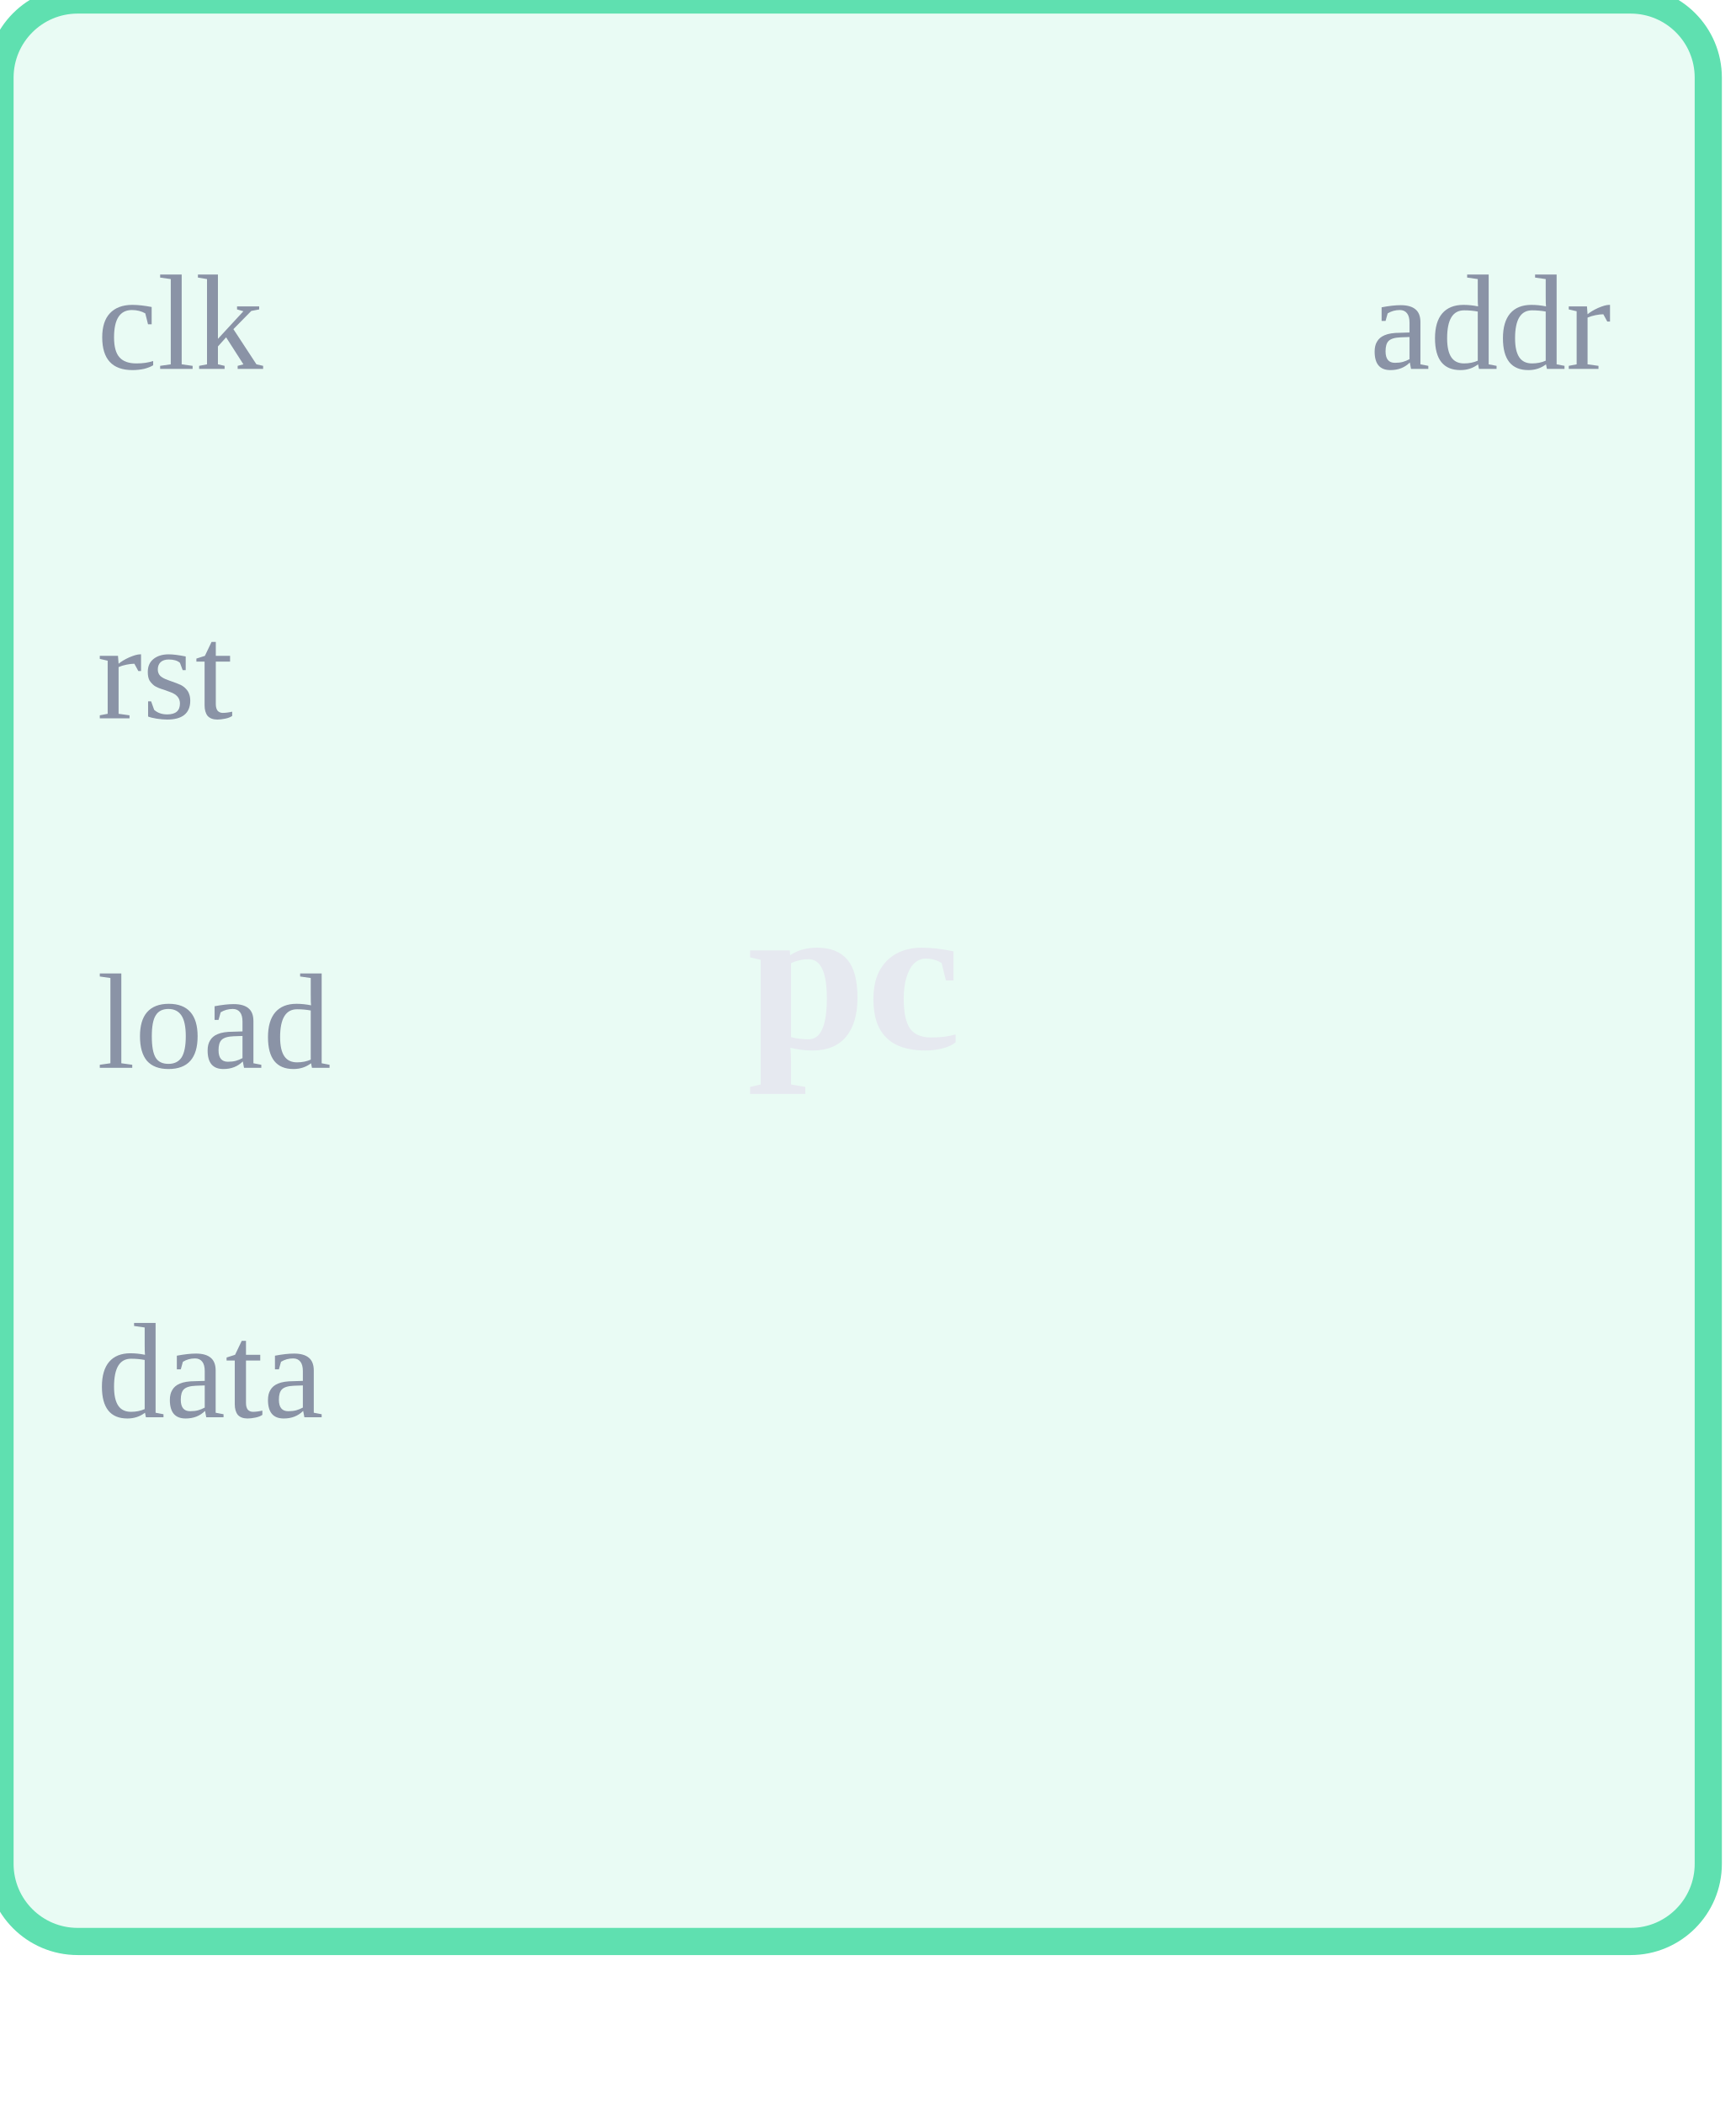
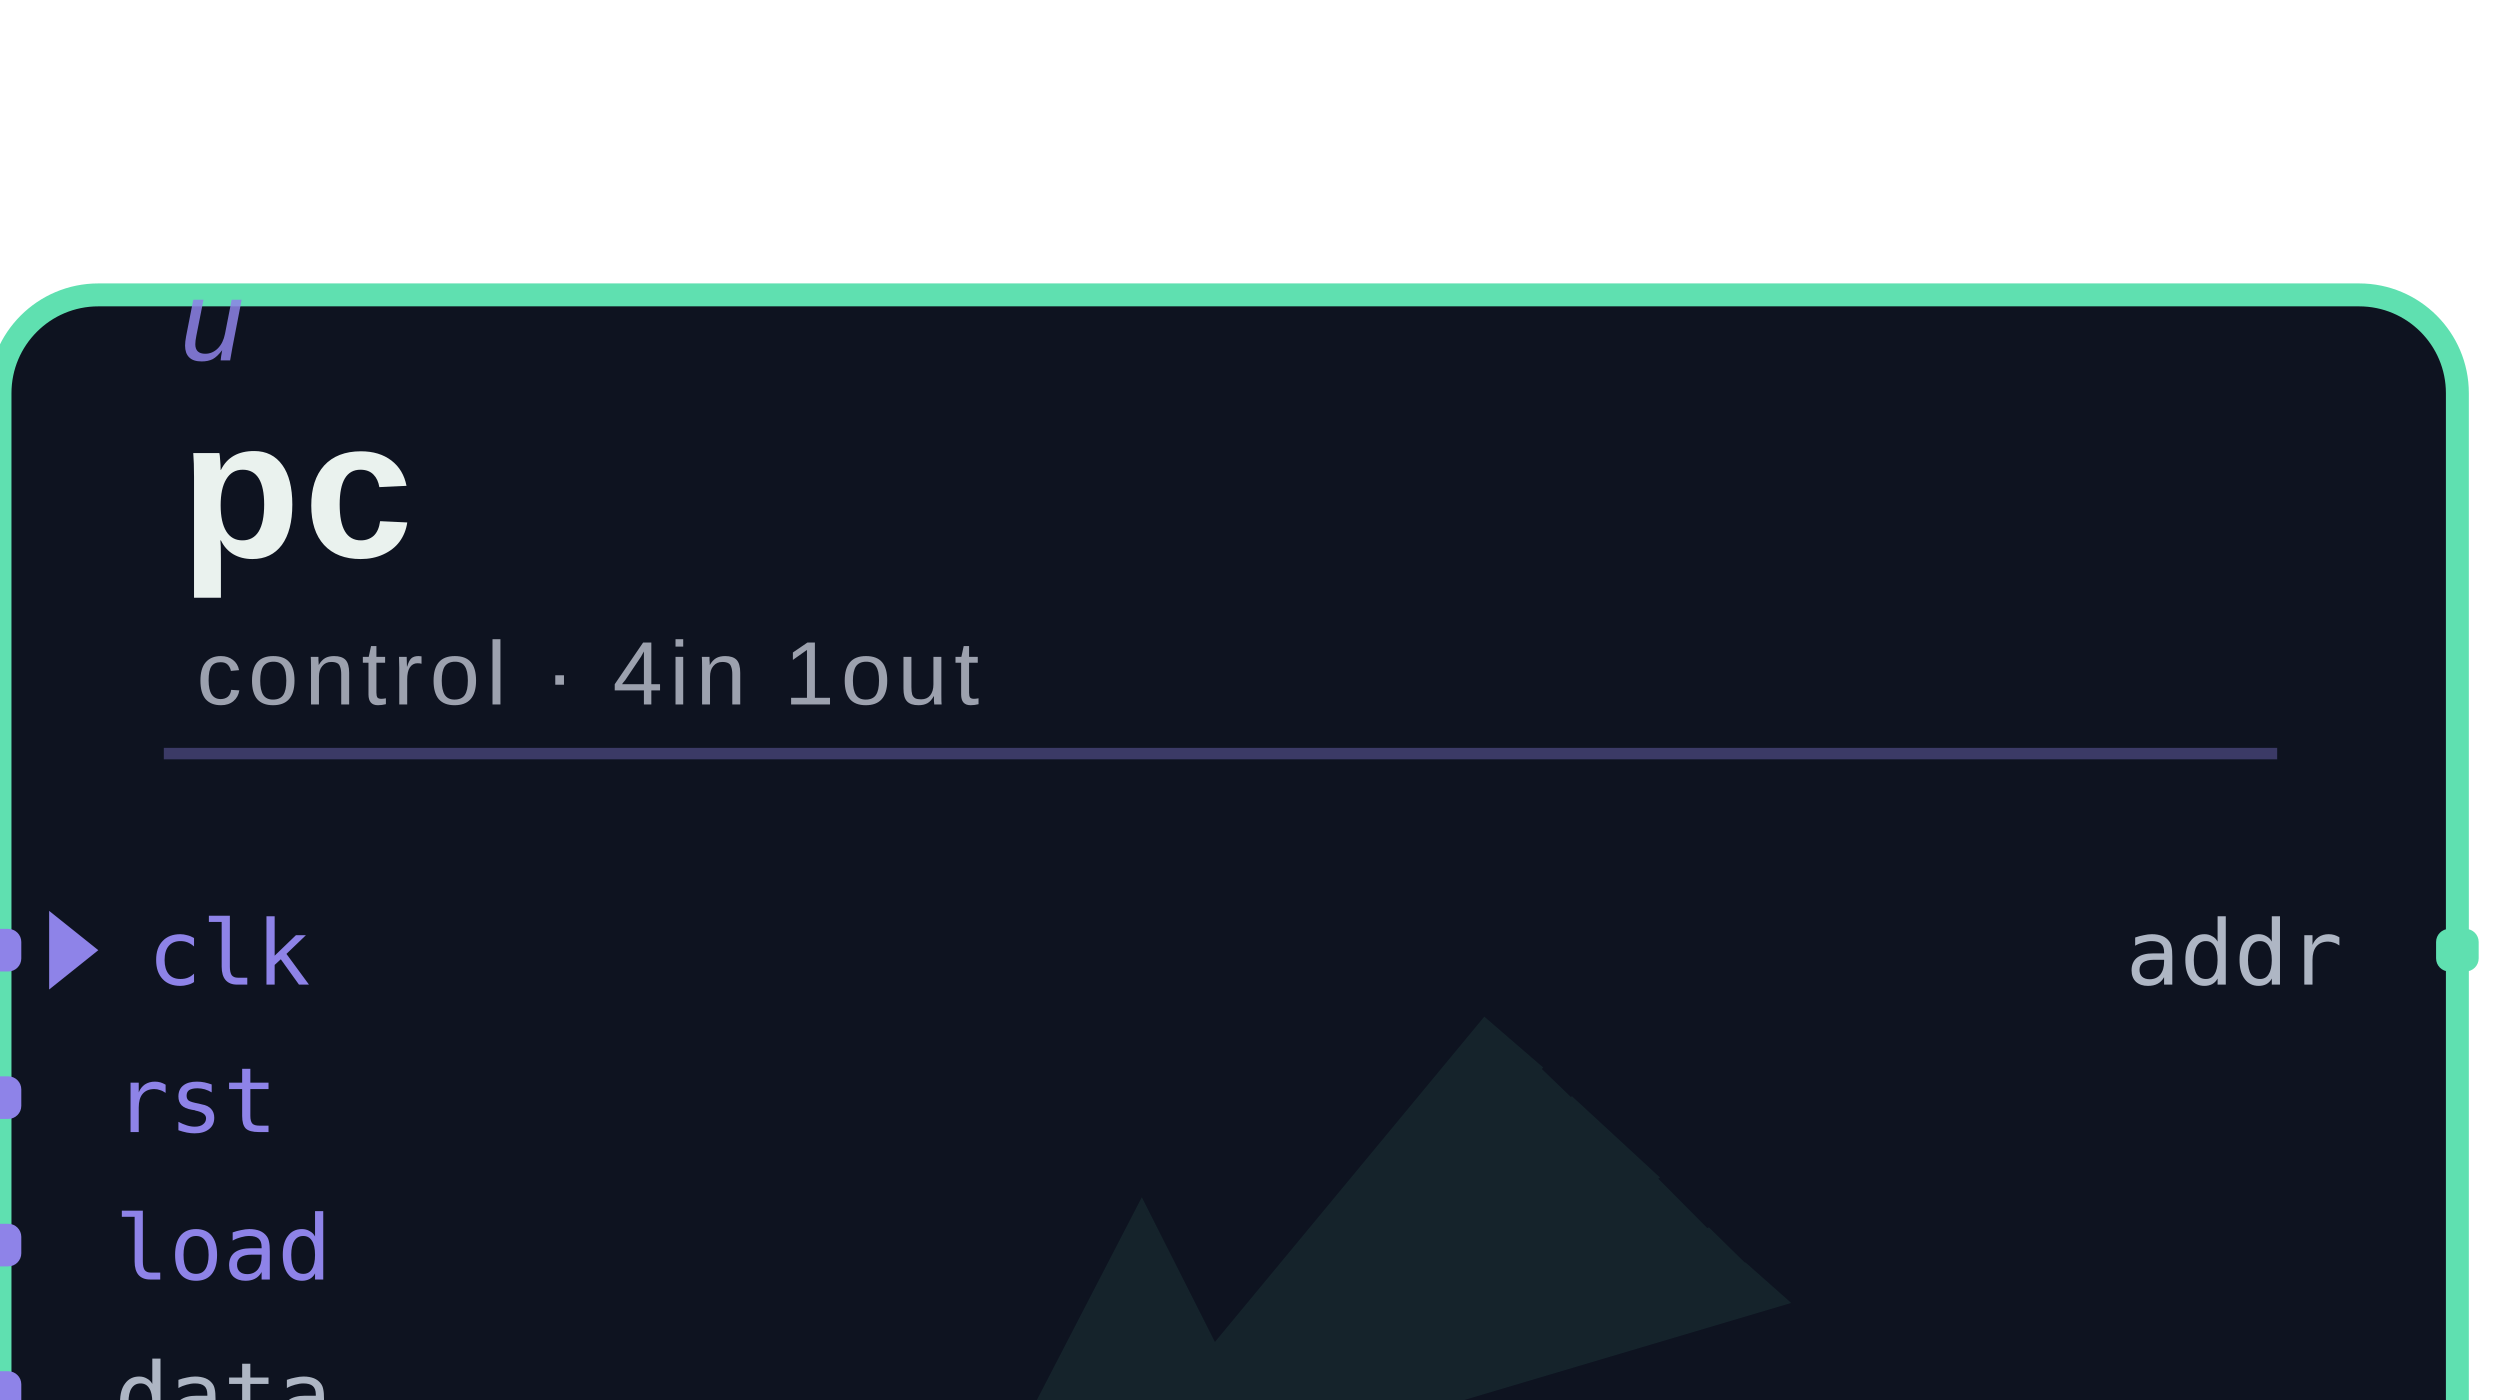
<svg xmlns="http://www.w3.org/2000/svg" xmlns:ns1="https://github.com/nturley/netlistsvg">
-   <g ns1:type="pc" transform="translate(0, 0)" ns1:width="88" ns1:height="100">
+   <g ns1:type="pc" transform="translate(0, 0)" ns1:width="150" ns1:height="106">
    <ns1:alias val="pc" />
-     <rect width="88" height="100" rx="4" ry="4" class="$cell_id" style="fill: var(--prism-module-fill, rgba(95,224,176,0.14));                  stroke: var(--prism-module-stroke, #5FE0B0);                  stroke-width: 1.4;" />
-     <text x="44" y="54" class="nodelabel $cell_id" ns1:attribute="" style="text-anchor: middle; font-weight: 700; font-size: 11px;                  fill: var(--prism-module-glyph, #e6e9f0);">pc</text>
-     <text x="44" y="-4" class="nodelabel $cell_id" ns1:attribute="ref" style="text-anchor: middle; font-size: 8px; font-style: italic;                  fill: var(--prism-module-accent, #5FE0B0); opacity: 0.8;">u</text>
-     <text x="5" y="19" class="$cell_id" style="font-size:7px; fill: var(--prism-port-label, #8a93a6);">clk</text>
-     <text x="5" y="37" class="$cell_id" style="font-size:7px; fill: var(--prism-port-label, #8a93a6);">rst</text>
-     <text x="5" y="55" class="$cell_id" style="font-size:7px; fill: var(--prism-port-label, #8a93a6);">load</text>
-     <text x="5" y="73" class="$cell_id" style="font-size:7px; fill: var(--prism-port-label, #8a93a6);">data</text>
-     <text x="83" y="19" class="$cell_id" style="text-anchor:end; font-size:7px; fill: var(--prism-port-label, #8a93a6);">addr</text>
-     <g ns1:x="0" ns1:y="16" ns1:pid="clk" />
-     <g ns1:x="0" ns1:y="34" ns1:pid="rst" />
-     <g ns1:x="0" ns1:y="52" ns1:pid="load" />
-     <g ns1:x="0" ns1:y="70" ns1:pid="data" />
-     <g ns1:x="88" ns1:y="16" ns1:pid="addr" />
+     <path d="M 6,18 H 144 A 6,6 0 0 1 150,24 V 96 A 6,6 0 0 1 144,102 H 6 A 6,6 0 0 1 0,96 V 24 A 6,6 0 0 1 6,18 Z" class="$cell_id" style="fill: var(--prism-card, #0E1320); stroke: var(--prism-module-stroke, #5FE0B0); stroke-width: 1.4; stroke-linejoin: round;" />
+     <g class="$cell_id" transform="translate(46.49, 60.67) scale(0.09148)" fill="var(--prism-module-stroke, #5FE0B0)" opacity="0.085">
+       <path d="m327.535 297.888l-5.75 16.689l365.172 -108.402l-30.442 -26.969z" />
+       <path d="m318.432 286.348l-11.223 22.281l351.783 -126.498l-26.93 -26.335z" />
+       <path d="m304.625 286.307l-11.207 14.45l340.442 -141.63l-39.912 -40.152z" />
+       <path d="m264.458 272.892l20.995 27.349l314.026 -177.671l-58.805 -54.31z" />
+       <path d="m275.217 277.666l12.48 16.279l270.616 -207.419l-38.114 -36.821z" />
+       <path d="m270.377 270.991l11.347 11.563l239.784 -233.432l-39.289 -33.94z" />
+       <path d="m146.455 342.845l107.229 -207.154l105.57 208.969z" />
+     </g>
+     <text x="11" y="22" class="$cell_id" ns1:attribute="ref" style="font-family: 'Segoe UI', system-ui, -apple-system, 'Helvetica Neue', Arial, sans-serif; text-anchor: start; font-size: 7px; font-style: italic; fill: var(--aurora-violet, #8E83E8); opacity: 0.85;">u</text>
+     <text x="11" y="34" class="nodelabel $cell_id" ns1:attribute="" style="font-family: 'Segoe UI', system-ui, -apple-system, 'Helvetica Neue', Arial, sans-serif; text-anchor: start; font-weight: 700; font-size: 12px; letter-spacing: 0.2px; fill: var(--prism-module-glyph, #EAF2EE);">pc</text>
+     <text x="12" y="43" class="$cell_id" ns1:attribute="" style="font-family: 'Segoe UI', system-ui, -apple-system, 'Helvetica Neue', Arial, sans-serif; text-anchor: start; font-size: 5.5px; letter-spacing: 0.4px; fill: var(--text-secondary, #9CA1AE);">control · 4in 1out</text>
+     <line x1="10" y1="46" x2="139" y2="46" stroke="var(--aurora-violet, #8E83E8)" stroke-width="0.7" opacity="0.35" />
+     <rect x="-1.3" y="56.7" width="2.6" height="2.6" rx="0.8" fill="var(--accent, #8E83E8)" />
+     <path d="M 3,55.6 L 6,58 L 3,60.4 Z" fill="var(--accent, #8E83E8)" />
+     <text x="9" y="60.1" class="$cell_id" ns1:attribute="" style="font-family: 'JetBrains Mono', 'Cascadia Code', 'Consolas', ui-monospace, monospace; text-anchor: start; font-size: 5.5px; fill: var(--accent, #8E83E8);">clk</text>
+     <g ns1:x="0" ns1:y="58" ns1:pid="clk" />
+     <rect x="-1.3" y="65.7" width="2.6" height="2.6" rx="0.8" fill="var(--accent, #8E83E8)" />
+     <text x="7" y="69.1" class="$cell_id" ns1:attribute="" style="font-family: 'JetBrains Mono', 'Cascadia Code', 'Consolas', ui-monospace, monospace; text-anchor: start; font-size: 5.5px; fill: var(--accent, #8E83E8);">rst</text>
+     <g ns1:x="0" ns1:y="67" ns1:pid="rst" />
+     <rect x="-1.3" y="74.7" width="2.6" height="2.6" rx="0.8" fill="var(--accent, #8E83E8)" />
+     <text x="7" y="78.1" class="$cell_id" ns1:attribute="" style="font-family: 'JetBrains Mono', 'Cascadia Code', 'Consolas', ui-monospace, monospace; text-anchor: start; font-size: 5.5px; fill: var(--accent, #8E83E8);">load</text>
+     <g ns1:x="0" ns1:y="76" ns1:pid="load" />
+     <rect x="-1.3" y="83.7" width="2.6" height="2.6" rx="0.8" fill="var(--aurora-violet, #8E83E8)" />
+     <text x="7" y="87.1" class="$cell_id" ns1:attribute="" style="font-family: 'JetBrains Mono', 'Cascadia Code', 'Consolas', ui-monospace, monospace; text-anchor: start; font-size: 5.5px; fill: var(--prism-port-label, #AEB6C4);">data</text>
+     <g ns1:x="0" ns1:y="85" ns1:pid="data" />
+     <rect x="148.7" y="56.7" width="2.6" height="2.6" rx="0.8" fill="var(--prism-module-stroke, #5FE0B0)" />
+     <text x="143" y="60.1" class="$cell_id" ns1:attribute="" style="font-family: 'JetBrains Mono', 'Cascadia Code', 'Consolas', ui-monospace, monospace; text-anchor: end; font-size: 5.5px; fill: var(--prism-port-label, #AEB6C4);">addr</text>
+     <g ns1:x="150" ns1:y="58" ns1:pid="addr" />
  </g>
</svg>
